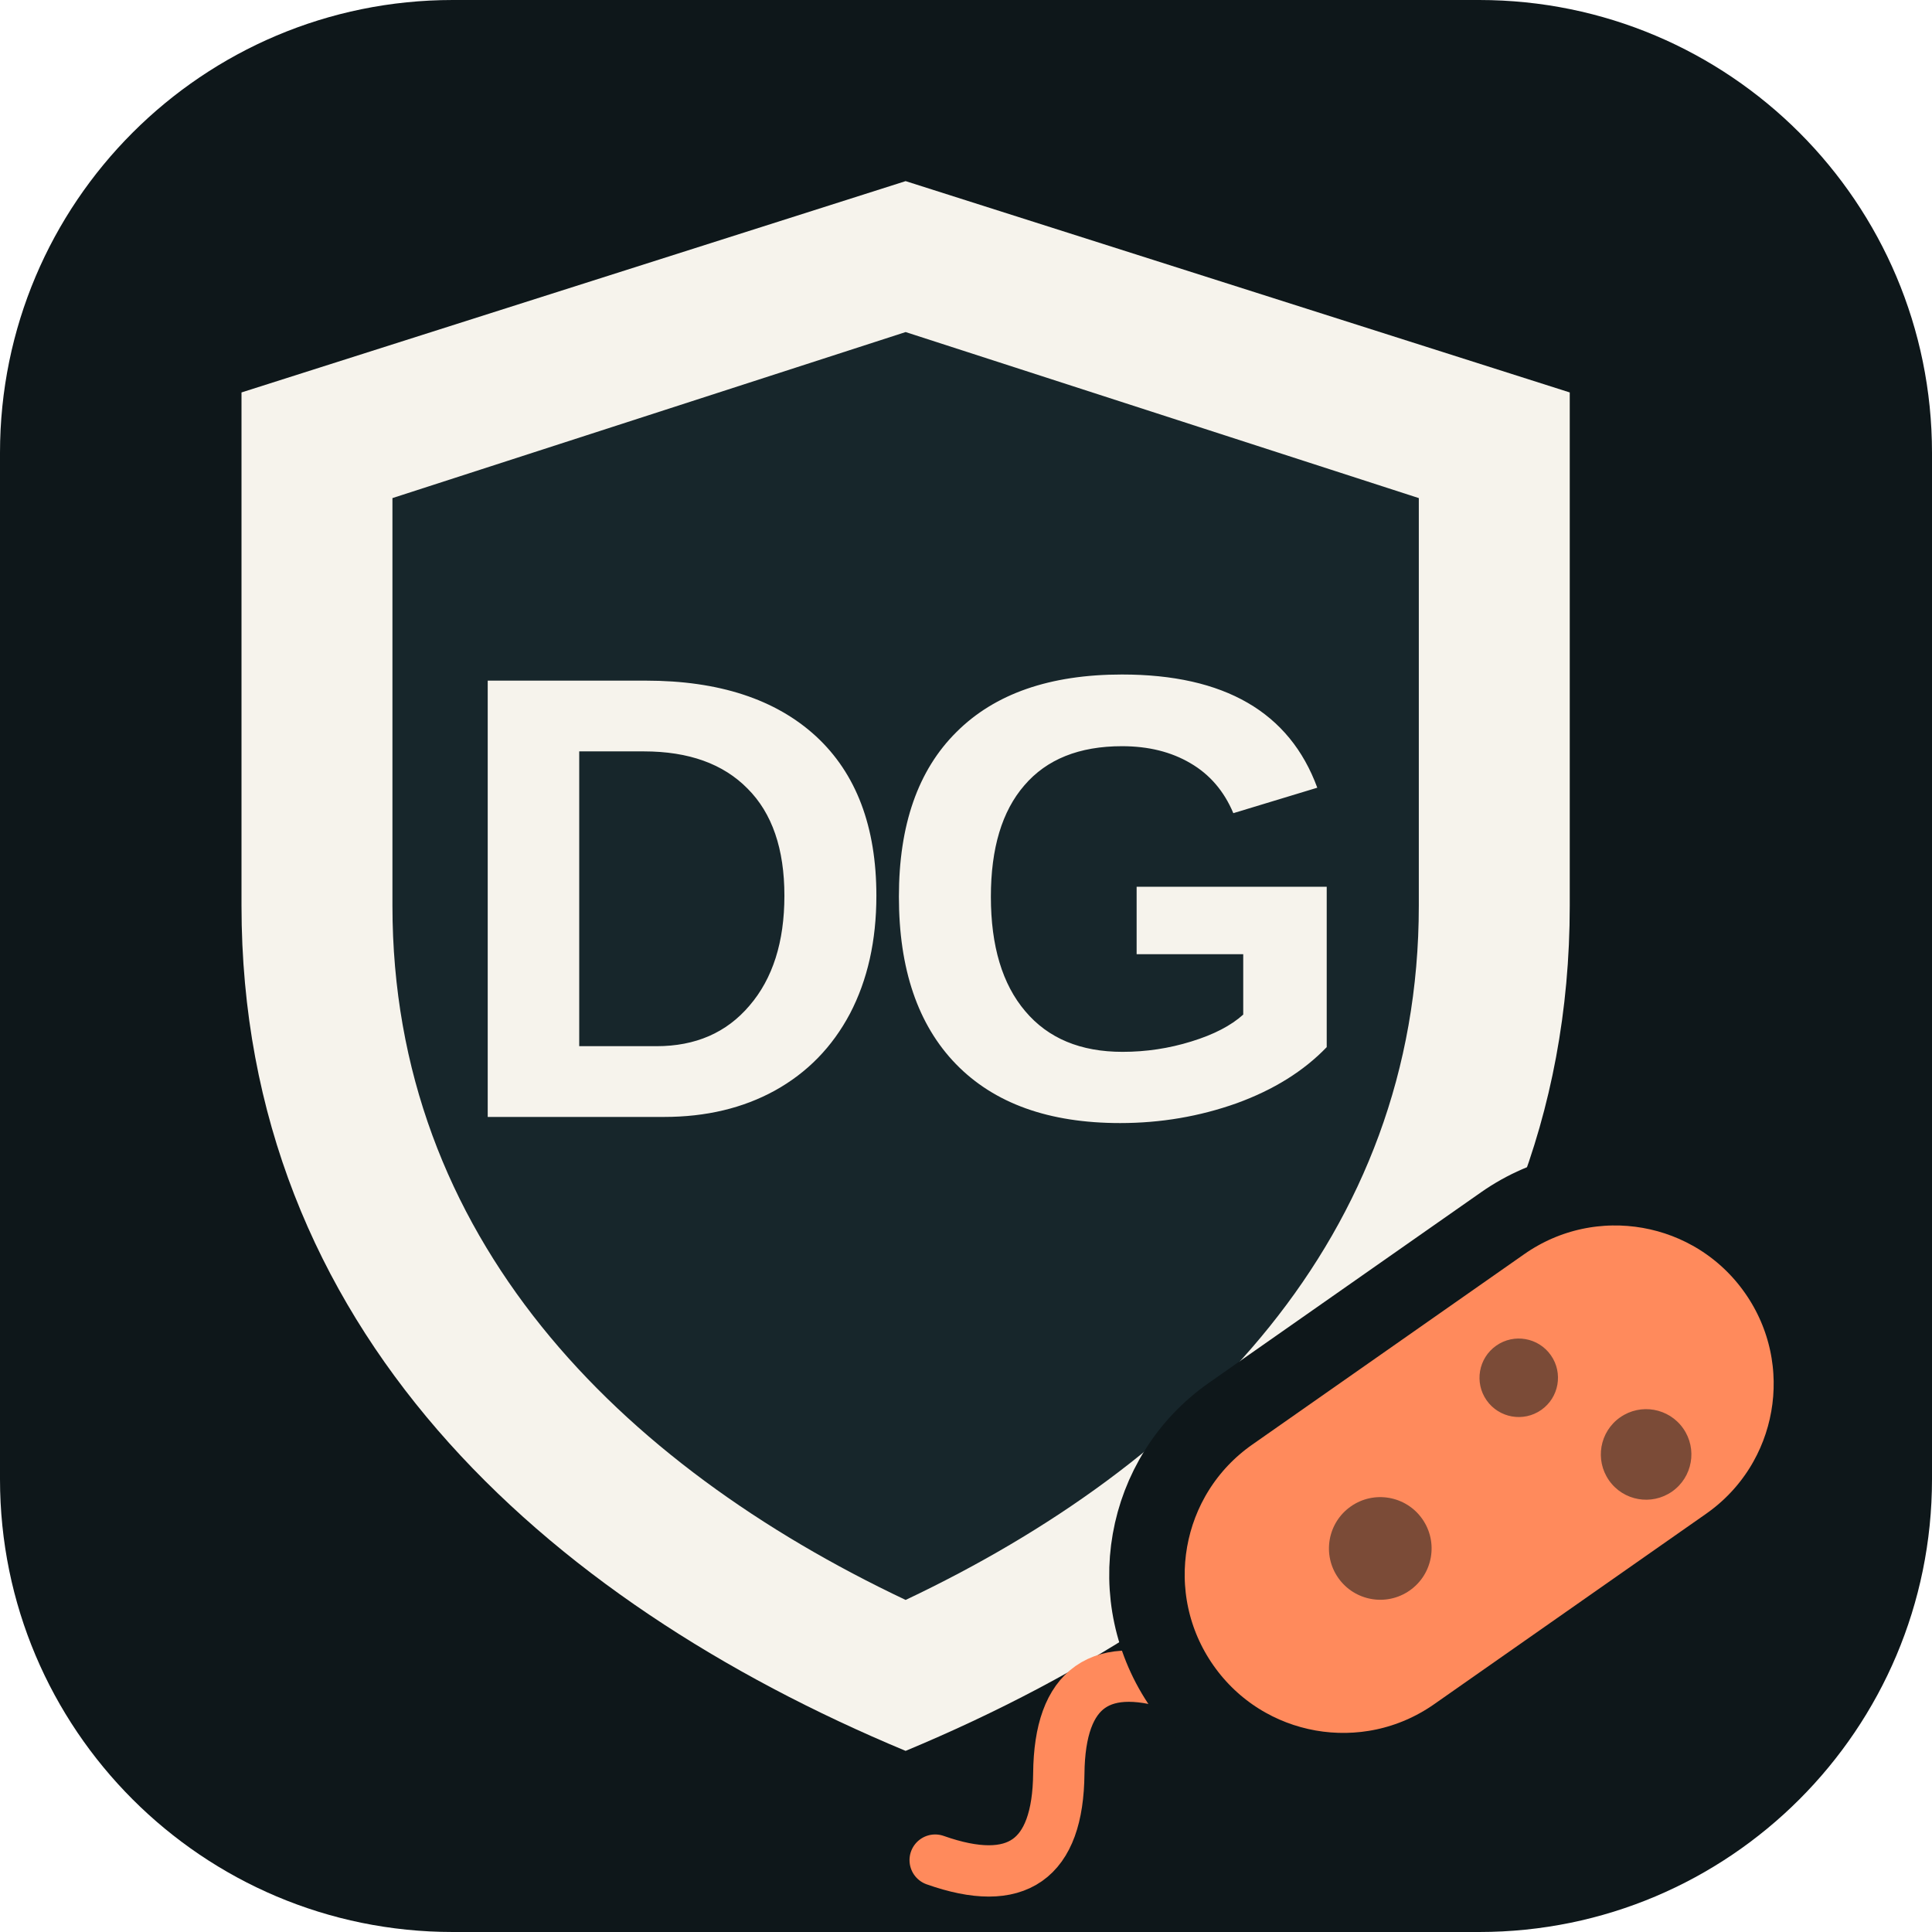
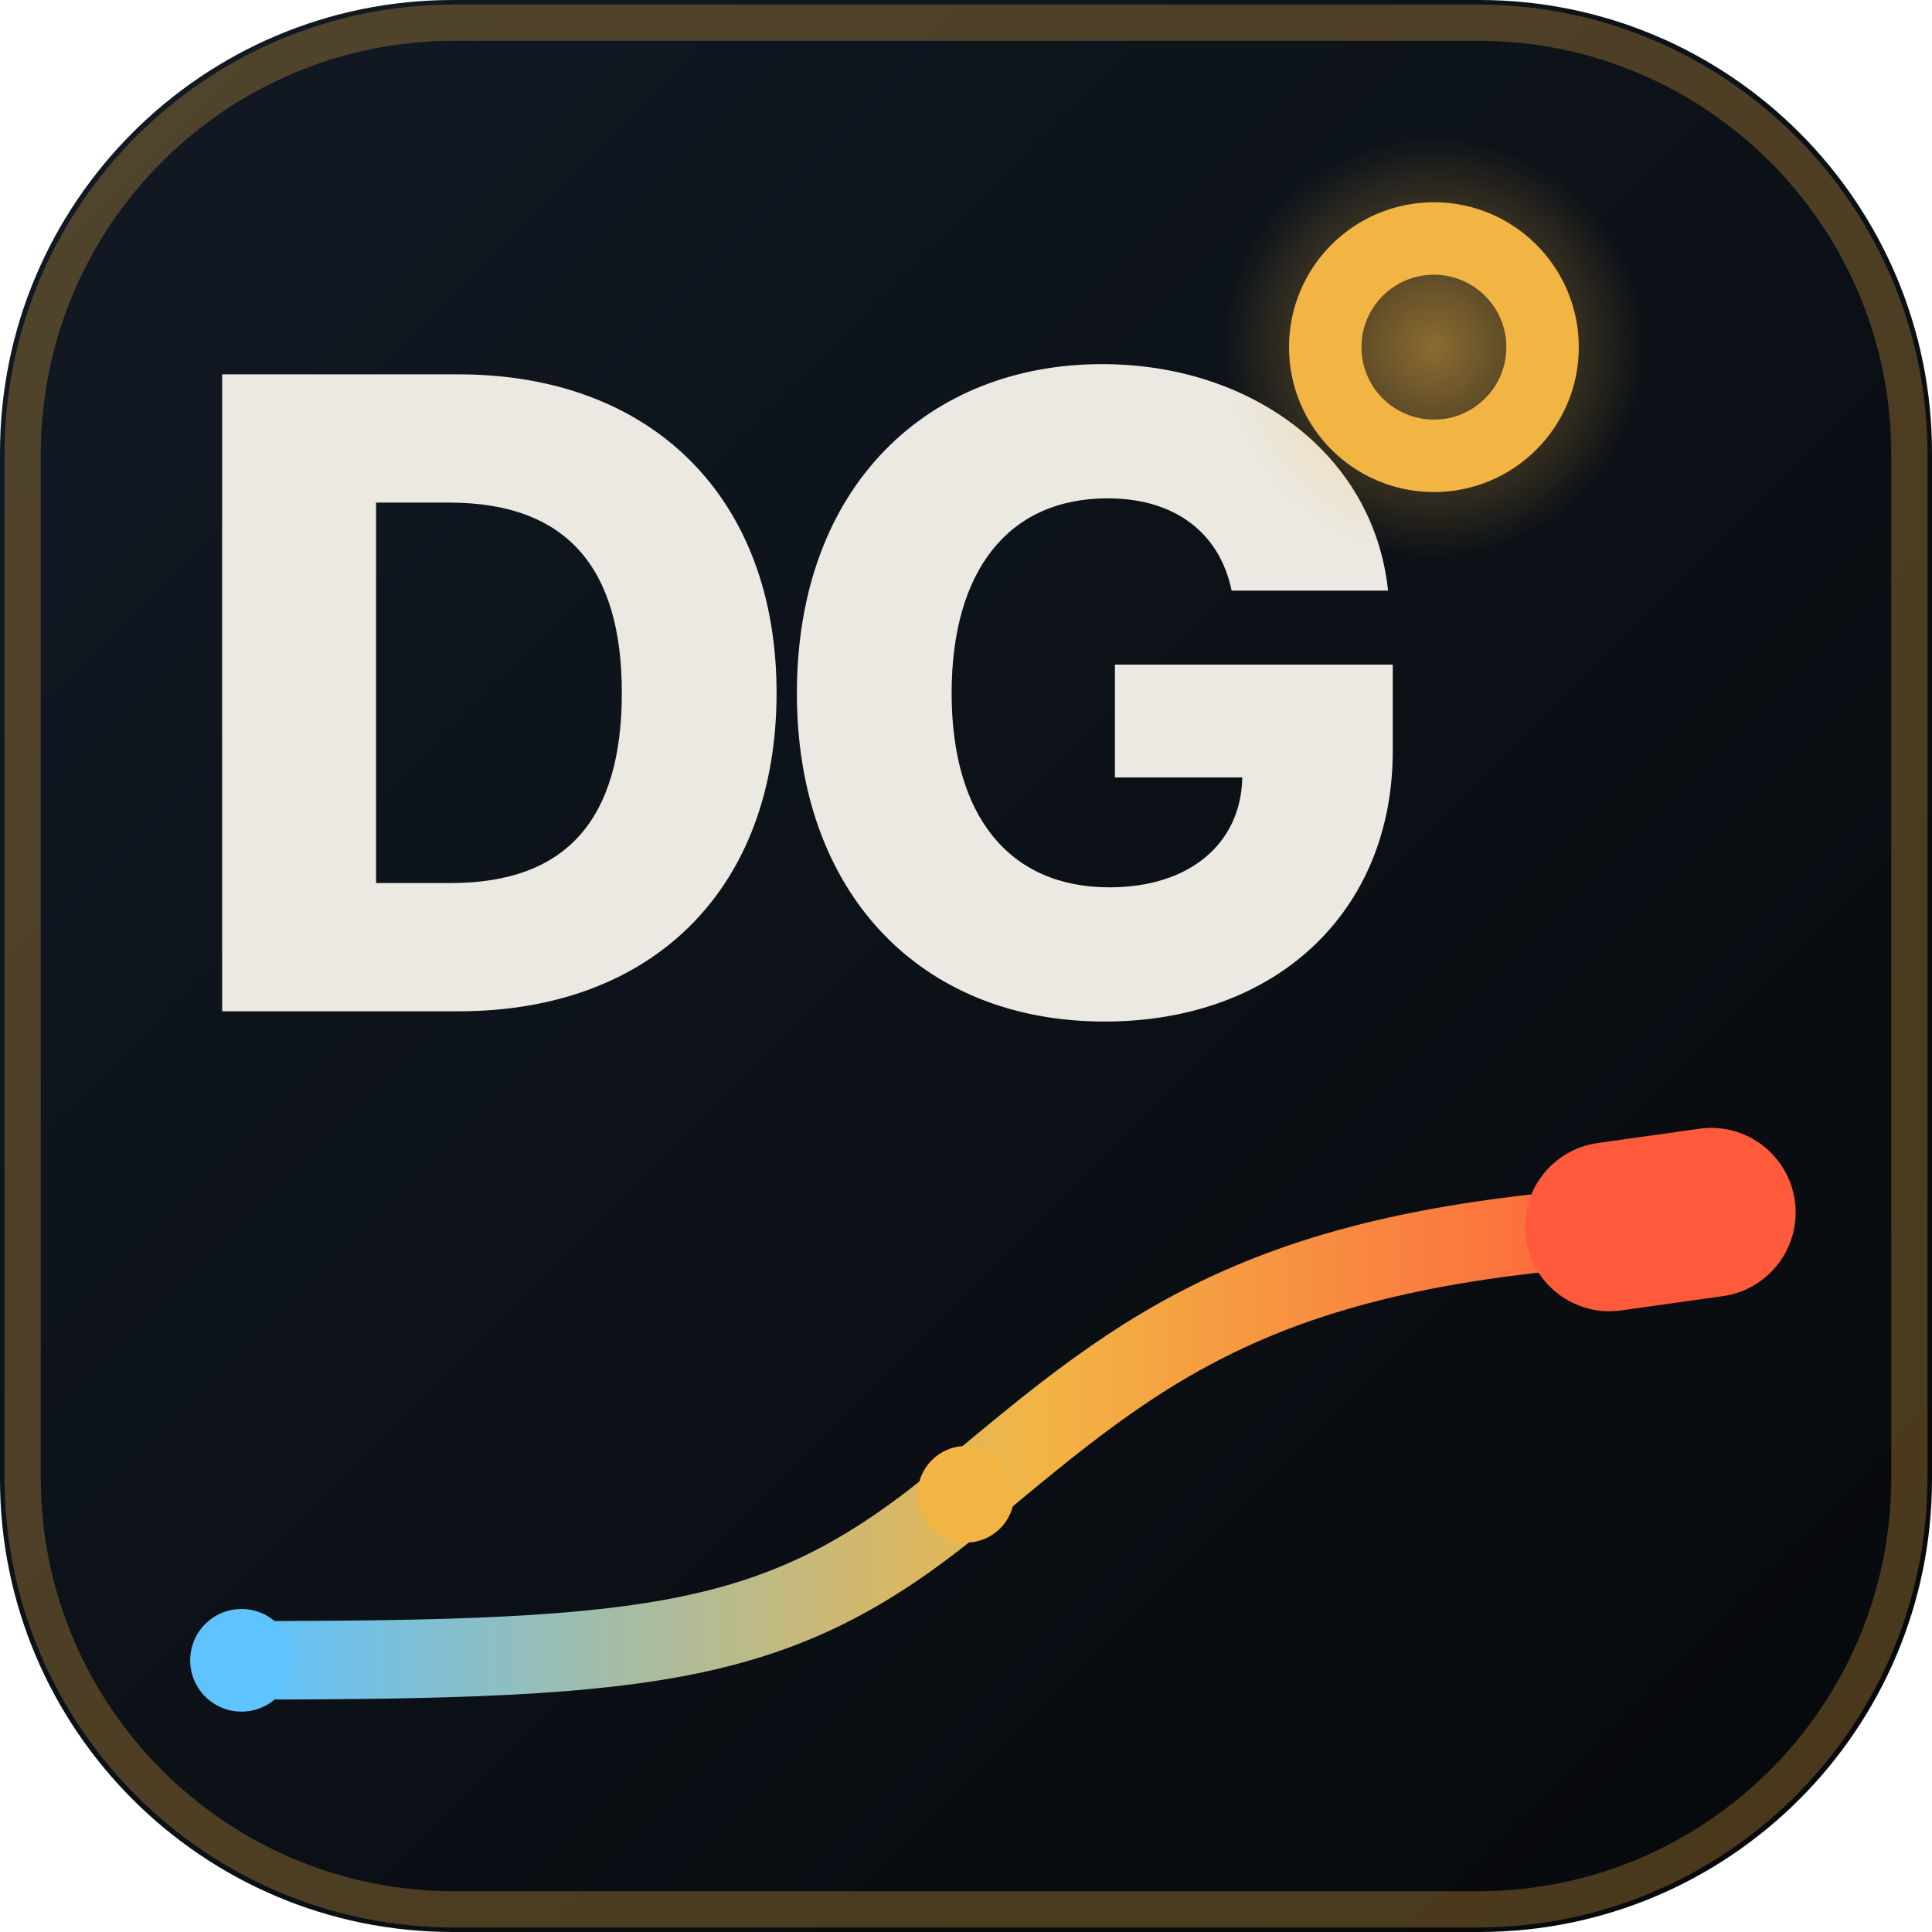
<svg xmlns="http://www.w3.org/2000/svg" viewBox="0 0 64 64">
-   <rect width="64" height="64" rx="15" fill="#0E171A" />
-   <path d="M30 6 L52 13 V30 C52 44 42 53 30 58 C18 53 8 44 8 30 V13 Z" fill="#F6F3EC" />
-   <path d="M30 11 L47 16.5 V30 C47 41 39.5 48.500 30 53 C20.500 48.500 13 41 13 30 V16.500 Z" fill="#17262B" />
-   <text x="30" y="37" text-anchor="middle" font-family="Inter Tight,Arial,Helvetica,sans-serif" font-weight="800" font-size="21" fill="#F6F3EC" letter-spacing="-1">DG</text>
-   <g transform="rotate(-35 49 49)">
-     <path d="M37 49 q-2.500 -3.500 -5 0 t-5 0" fill="none" stroke="#FF8A5C" stroke-width="1.700" stroke-linecap="round" />
-     <rect x="37" y="42.500" width="24" height="13" rx="6.500" fill="#FF8A5C" stroke="#0E171A" stroke-width="2.500" />
-     <circle cx="45" cy="49" r="1.700" fill="#0E171A" opacity=".55" />
-     <circle cx="52" cy="47" r="1.300" fill="#0E171A" opacity=".55" />
-     <circle cx="54" cy="51.500" r="1.500" fill="#0E171A" opacity=".55" />
-   </g>
+   <defs>
+     <linearGradient id="bg" x1="0" y1="0" x2="1" y2="1">
+       <stop offset="0" stop-color="#121a24" />
+       <stop offset="1" stop-color="#06080b" />
+     </linearGradient>
+     <linearGradient id="cv" x1="0" y1="0" x2="1" y2="0">
+       <stop offset="0" stop-color="#5ec3ff" />
+       <stop offset=".55" stop-color="#f2b544" />
+       <stop offset="1" stop-color="#ff5a3c" />
+     </linearGradient>
+     <radialGradient id="gl" cx=".5" cy=".5" r=".5">
+       <stop offset="0" stop-color="#f2b544" stop-opacity=".55" />
+       <stop offset="1" stop-color="#f2b544" stop-opacity="0" />
+     </radialGradient>
+   </defs>
+   <rect width="64" height="64" rx="15" fill="url(#bg)" />
+   <rect x=".75" y=".75" width="62.5" height="62.5" rx="14.3" fill="none" stroke="#f2b544" stroke-opacity=".28" stroke-width="1.2" />
+   <path d="M8 55 C 22 55, 26 54.5, 32 49.5 S 42 41, 56 40.5" fill="none" stroke="url(#cv)" stroke-width="2.6" stroke-linecap="round" />
+   <circle cx="8" cy="55" r="1.7" fill="#5ec3ff" />
+   <circle cx="32" cy="49.5" r="1.6" fill="#f2b544" />
+   <rect x="50.5" y="37.6" width="9" height="5.6" rx="2.8" fill="#ff5a3c" transform="rotate(-8 55 40.4)" />
+   <path d="M15.19 33.5C21.675 33.5 25.725 29.394 25.725 22.951C25.725 16.508 21.619 12.401 15.19 12.401H7.359V33.5ZM12.457 29.252V16.649H14.878C18.758 16.649 20.599 18.788 20.599 22.951C20.599 27.1 18.801 29.252 14.935 29.252ZM36.593 33.84C42.243 33.84 46.137 30.229 46.137 24.876V22.016H36.933V25.754H41.153C41.11 27.935 39.425 29.394 36.749 29.394C33.421 29.394 31.524 27.015 31.524 22.965C31.524 18.901 33.407 16.508 36.692 16.508C38.972 16.508 40.416 17.697 40.799 19.566H45.981C45.514 15.078 41.478 12.062 36.508 12.062C30.773 12.062 26.398 16.069 26.398 22.965C26.398 29.549 30.462 33.84 36.593 33.84Z" fill="#ece9e2" />
+   <circle cx="47.5" cy="11.5" r="7" fill="url(#gl)" />
+   <circle cx="47.5" cy="11.5" r="3.6" fill="none" stroke="#f2b544" stroke-width="2.4" />
</svg>
